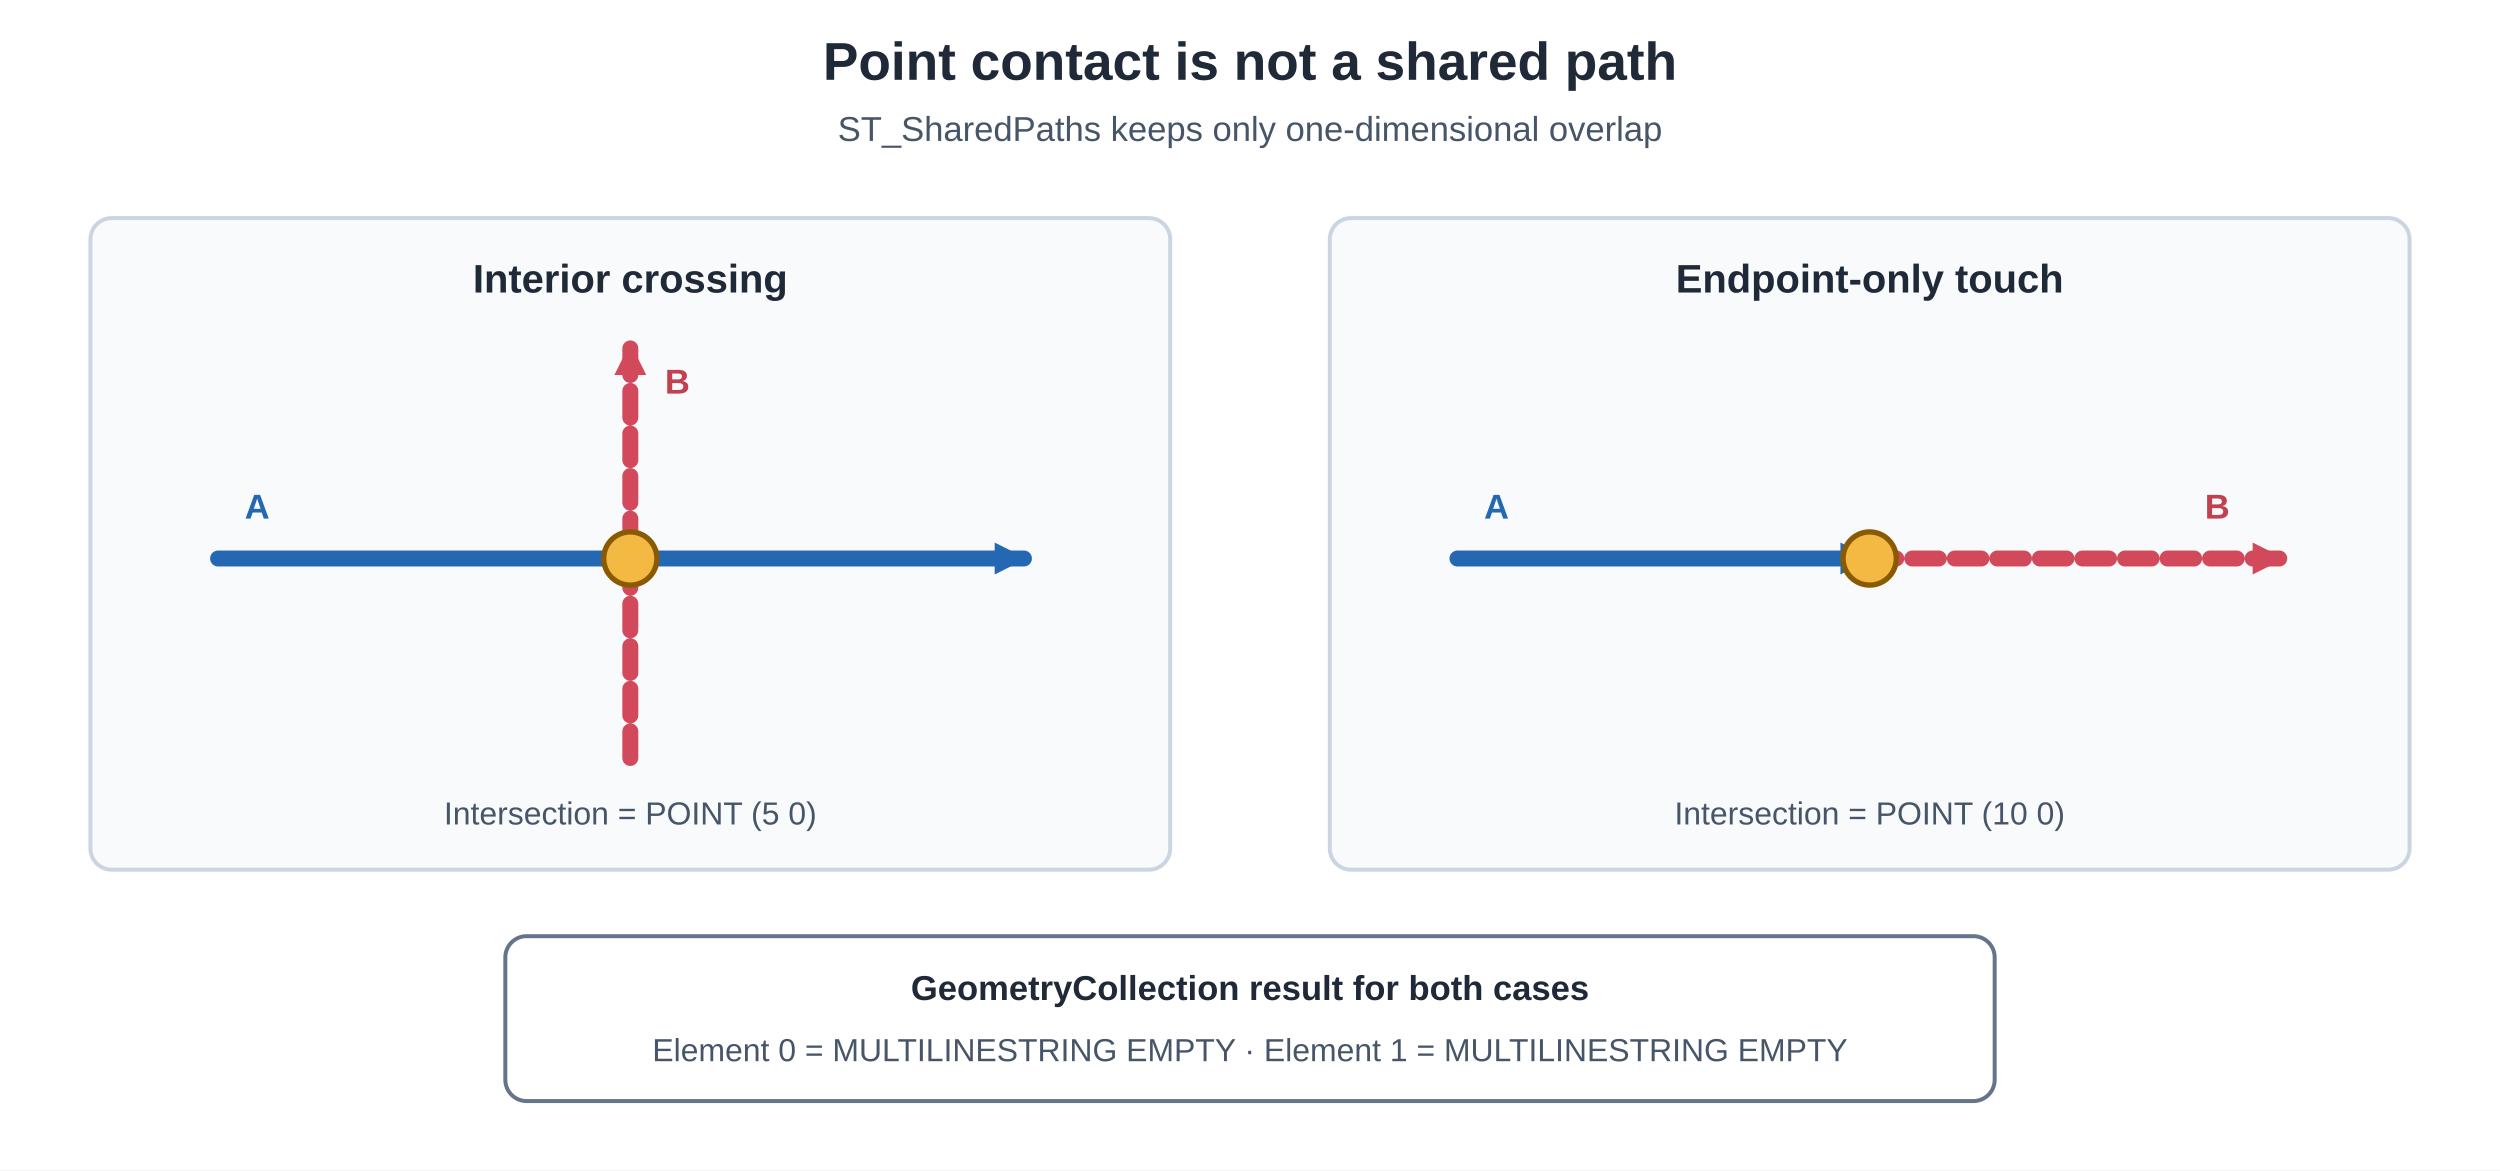
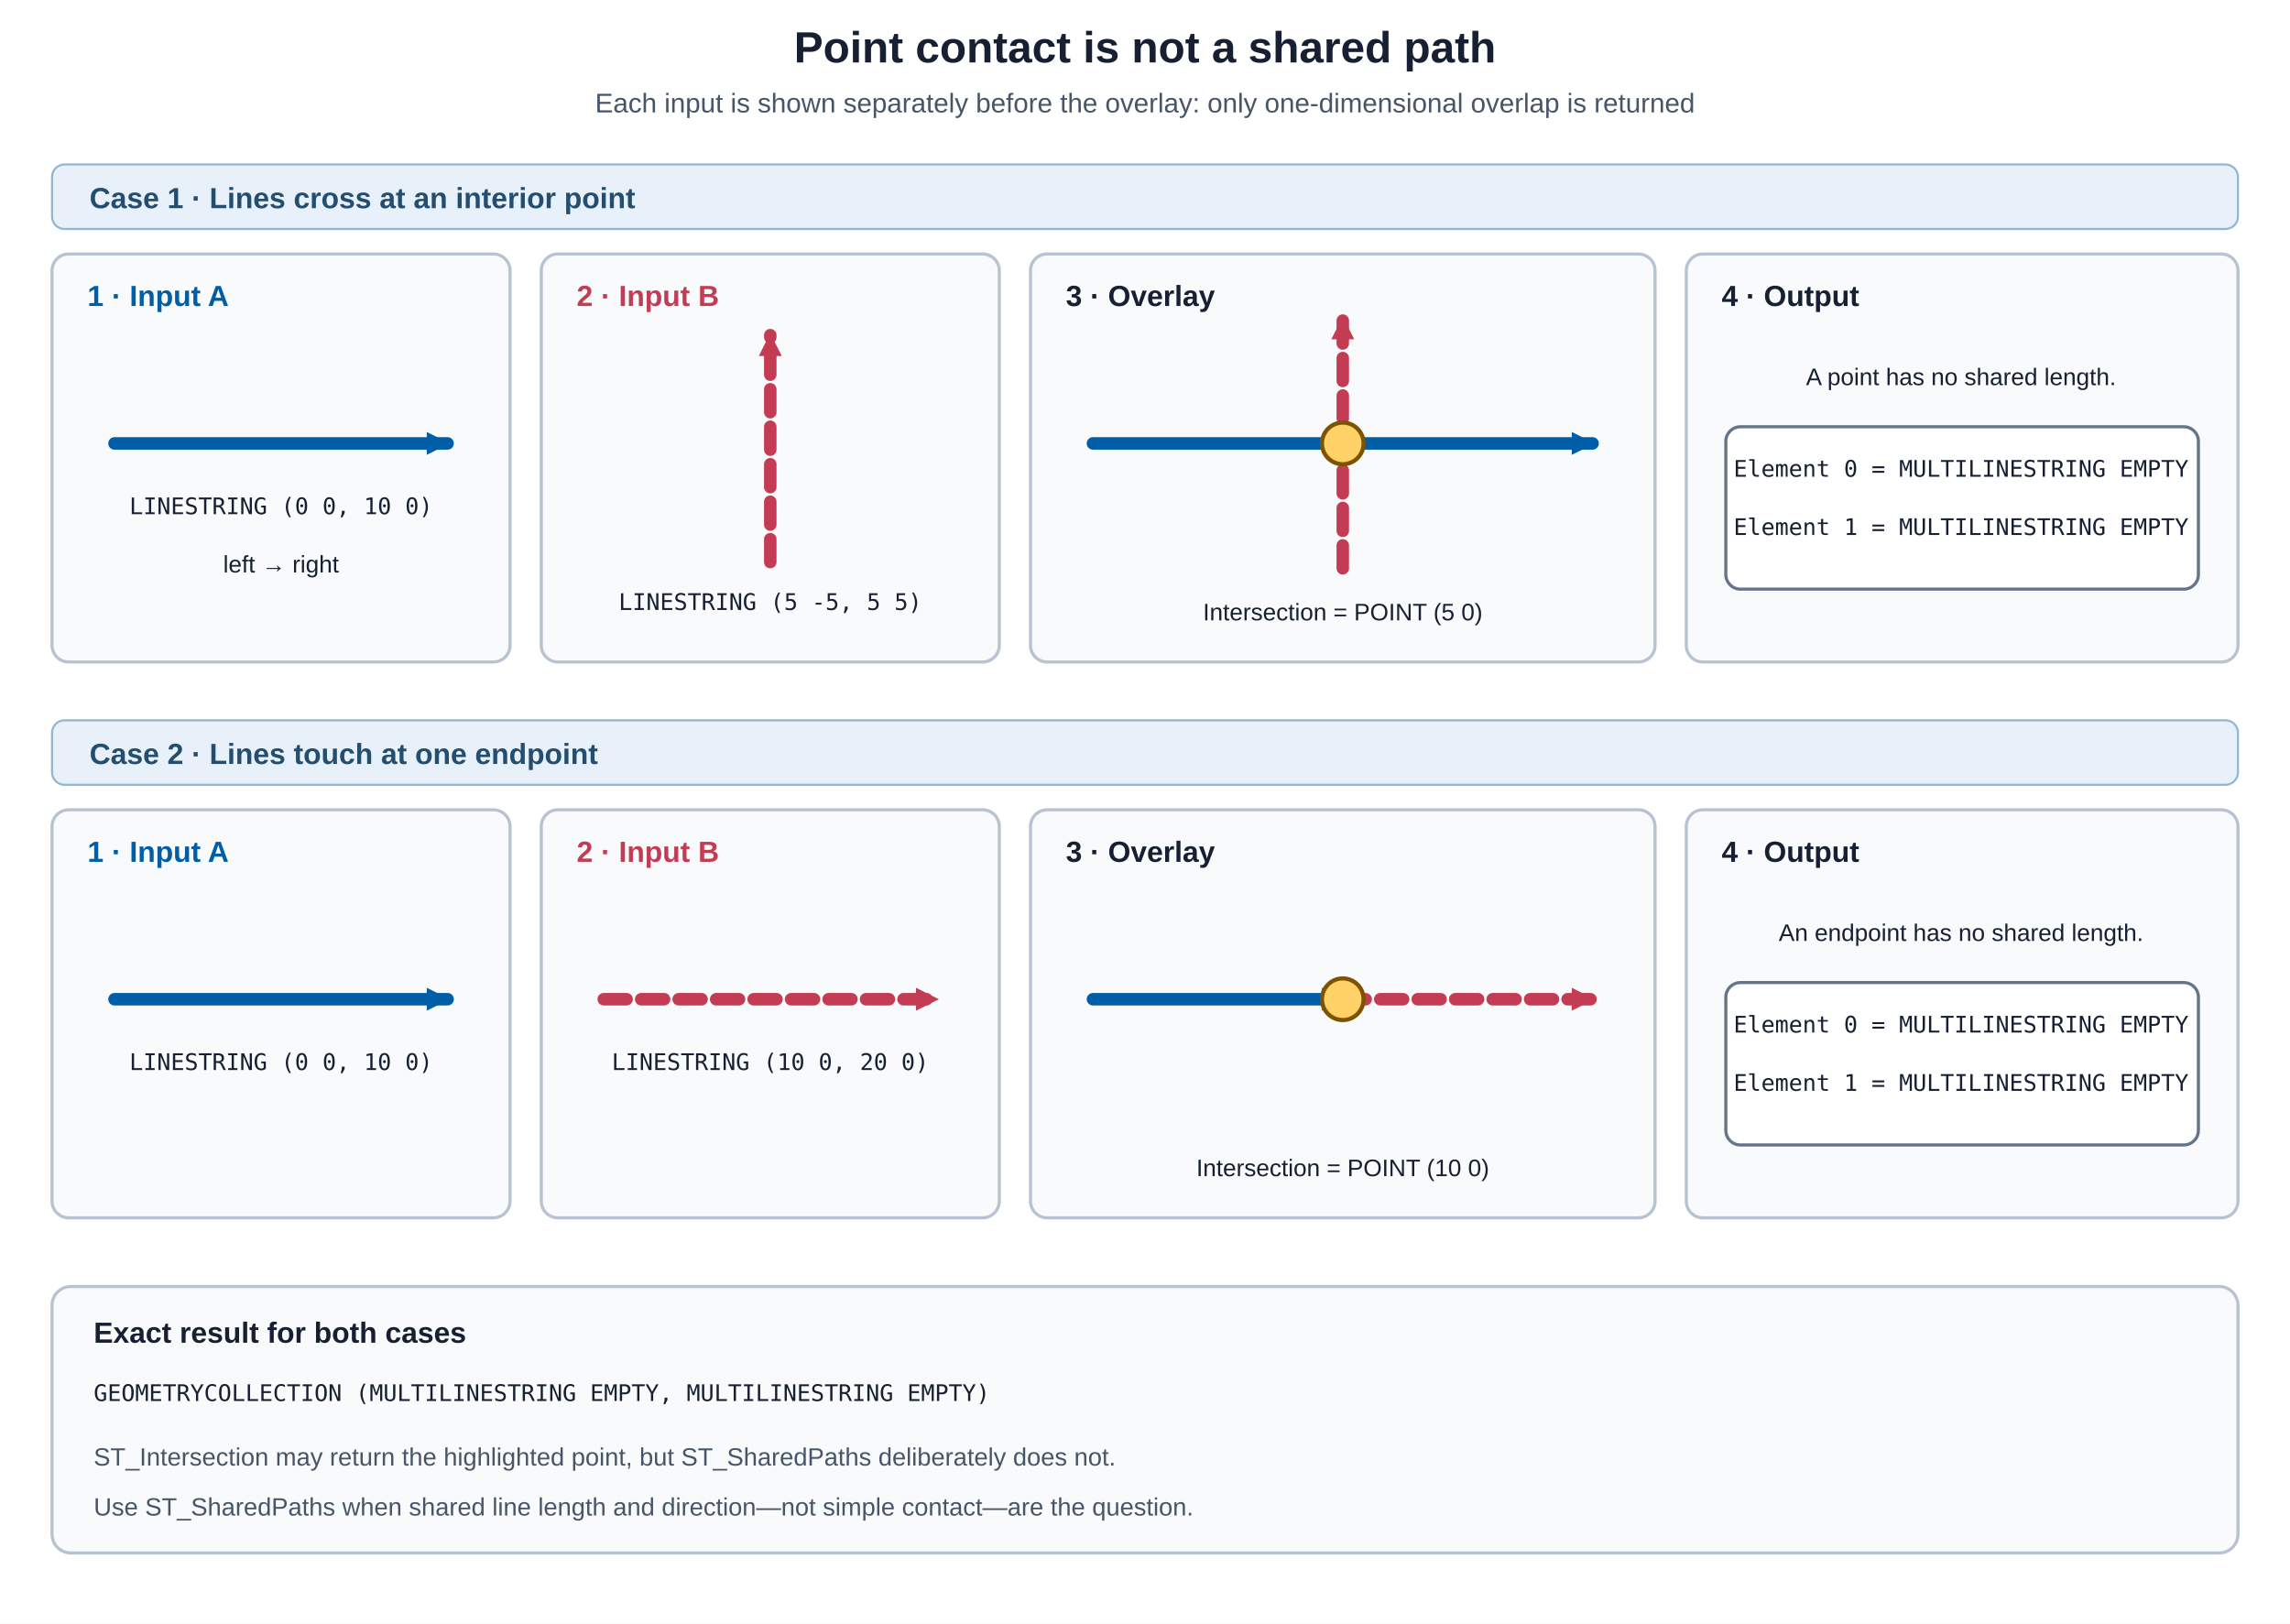
- <svg xmlns="http://www.w3.org/2000/svg" viewBox="0 0 940 440" width="940" height="440" role="img" aria-labelledby="title description">
+ <svg xmlns="http://www.w3.org/2000/svg" viewBox="0 0 1100 780" width="1100" height="780" role="img" aria-labelledby="point-title point-description">
  <defs>
    <style>
      text { font-family: 'Segoe UI', Arial, Helvetica, sans-serif; }
-       text:not([fill]) { fill: #1f2937; }
-       .panel { fill: #f8fafc; stroke: #cbd5e1; stroke-width: 1.5; }
-       .input-a { fill: none; stroke: #2468b4; stroke-width: 6; stroke-linecap: round; }
-       .input-b { fill: none; stroke: #d1495b; stroke-width: 6; stroke-linecap: round; stroke-dasharray: 10 6; }
+       text:not([fill]) { fill: #172033; }
+       .panel { fill: #f8fafc; stroke: #b8c3d1; stroke-width: 1.5; }
+       .heading { font-size: 14px; font-weight: 700; }
+       .caption { font-size: 11.5px; fill: #475569; }
+       .wkt { font-family: ui-monospace, SFMono-Regular, Menlo, Consolas, monospace; font-size: 11px; fill: #334155; }
+       .input-a { fill: none; stroke: #005ea8; stroke-width: 6; stroke-linecap: round; }
+       .input-b { fill: none; stroke: #c33c54; stroke-width: 6; stroke-linecap: round; stroke-dasharray: 11 7; }
    </style>
-     <marker id="arrow-a" markerWidth="12" markerHeight="12" refX="11" refY="6" orient="auto" markerUnits="userSpaceOnUse">
-       <path d="M0,0 L12,6 L0,12 Z" fill="#2468b4" />
+     <marker id="point-arrow-a" markerWidth="11" markerHeight="11" refX="10" refY="5.5" orient="auto" markerUnits="userSpaceOnUse">
+       <path d="M0,0 L11,5.5 L0,11 Z" fill="#005ea8" />
    </marker>
-     <marker id="arrow-b" markerWidth="12" markerHeight="12" refX="11" refY="6" orient="auto" markerUnits="userSpaceOnUse">
-       <path d="M0,0 L12,6 L0,12 Z" fill="#d1495b" />
+     <marker id="point-arrow-b" markerWidth="11" markerHeight="11" refX="10" refY="5.5" orient="auto" markerUnits="userSpaceOnUse">
+       <path d="M0,0 L11,5.5 L0,11 Z" fill="#c33c54" />
    </marker>
  </defs>
-   <rect width="940" height="440" fill="#ffffff" />
-   <text x="470" y="30" text-anchor="middle" font-size="20" font-weight="bold">Point contact is not a shared path</text>
-   <text x="470" y="53" text-anchor="middle" font-size="13" fill="#475569">ST_SharedPaths keeps only one-dimensional overlap</text>
-   <rect x="34" y="82" width="406" height="245" rx="8" class="panel" />
-   <text x="237" y="110" text-anchor="middle" font-size="15" font-weight="bold">Interior crossing</text>
-   <path d="M82 210 L385 210" class="input-a" marker-end="url(#arrow-a)" />
-   <path d="M237 285 L237 130" class="input-b" marker-end="url(#arrow-b)" />
-   <circle cx="237" cy="210" r="10" fill="#f4b942" stroke="#8a5a00" stroke-width="2" />
-   <text x="92" y="195" font-size="13" font-weight="bold" fill="#2468b4">A</text>
-   <text x="250" y="148" font-size="13" font-weight="bold" fill="#c24150">B</text>
-   <text x="237" y="310" text-anchor="middle" font-size="12" fill="#475569">Intersection = POINT (5 0)</text>
-   <rect x="500" y="82" width="406" height="245" rx="8" class="panel" />
-   <text x="703" y="110" text-anchor="middle" font-size="15" font-weight="bold">Endpoint-only touch</text>
-   <path d="M548 210 L703 210" class="input-a" marker-end="url(#arrow-a)" />
-   <path d="M703 210 L858 210" class="input-b" marker-end="url(#arrow-b)" />
-   <circle cx="703" cy="210" r="10" fill="#f4b942" stroke="#8a5a00" stroke-width="2" />
-   <text x="558" y="195" font-size="13" font-weight="bold" fill="#2468b4">A</text>
-   <text x="829" y="195" font-size="13" font-weight="bold" fill="#c24150">B</text>
-   <text x="703" y="310" text-anchor="middle" font-size="12" fill="#475569">Intersection = POINT (10 0)</text>
-   <rect x="190" y="352" width="560" height="62" rx="8" fill="#ffffff" stroke="#64748b" stroke-width="1.5" />
-   <text x="470" y="376" text-anchor="middle" font-size="13" font-weight="bold">GeometryCollection result for both cases</text>
-   <text x="470" y="399" text-anchor="middle" font-size="12" fill="#475569">Element 0 = MULTILINESTRING EMPTY · Element 1 = MULTILINESTRING EMPTY</text>
+   <rect width="1100" height="780" fill="#ffffff" />
+   <text x="550" y="30" text-anchor="middle" font-size="21" font-weight="700">Point contact is not a shared path</text>
+   <text x="550" y="54" text-anchor="middle" font-size="13" fill="#475569">Each input is shown separately before the overlay: only one-dimensional overlap is returned</text>
+   <rect x="25" y="79" width="1050" height="31" rx="6" fill="#e8f1fa" stroke="#91b6d5" />
+   <text x="43" y="100" font-size="14" font-weight="700" fill="#234e70">Case 1 · Lines cross at an interior point</text>
+   <rect x="25" y="122" width="220" height="196" rx="8" class="panel" />
+   <text x="42" y="147" class="heading" fill="#005ea8">1 · Input A</text>
+   <path d="M55 213 L215 213" class="input-a" marker-end="url(#point-arrow-a)" />
+   <text x="135" y="247" text-anchor="middle" class="wkt">LINESTRING (0 0, 10 0)</text>
+   <text x="135" y="275" text-anchor="middle" class="caption">left → right</text>
+   <rect x="260" y="122" width="220" height="196" rx="8" class="panel" />
+   <text x="277" y="147" class="heading" fill="#c33c54">2 · Input B</text>
+   <path d="M370 270 L370 161" class="input-b" marker-end="url(#point-arrow-b)" />
+   <text x="370" y="293" text-anchor="middle" class="wkt">LINESTRING (5 -5, 5 5)</text>
+   <rect x="495" y="122" width="300" height="196" rx="8" class="panel" />
+   <text x="512" y="147" class="heading">3 · Overlay</text>
+   <path d="M525 213 L765 213" class="input-a" marker-end="url(#point-arrow-a)" />
+   <path d="M645 273 L645 153" class="input-b" marker-end="url(#point-arrow-b)" />
+   <circle cx="645" cy="213" r="10" fill="#ffd166" stroke="#7c5300" stroke-width="2" />
+   <text x="645" y="298" text-anchor="middle" class="caption">Intersection = POINT (5 0)</text>
+   <rect x="810" y="122" width="265" height="196" rx="8" class="panel" />
+   <text x="827" y="147" class="heading">4 · Output</text>
+   <text x="942" y="185" text-anchor="middle" class="caption">A point has no shared length.</text>
+   <rect x="829" y="205" width="227" height="78" rx="7" fill="#ffffff" stroke="#64748b" stroke-width="1.5" />
+   <text x="942" y="229" text-anchor="middle" class="wkt">Element 0 = MULTILINESTRING EMPTY</text>
+   <text x="942" y="257" text-anchor="middle" class="wkt">Element 1 = MULTILINESTRING EMPTY</text>
+   <rect x="25" y="346" width="1050" height="31" rx="6" fill="#e8f1fa" stroke="#91b6d5" />
+   <text x="43" y="367" font-size="14" font-weight="700" fill="#234e70">Case 2 · Lines touch at one endpoint</text>
+   <rect x="25" y="389" width="220" height="196" rx="8" class="panel" />
+   <text x="42" y="414" class="heading" fill="#005ea8">1 · Input A</text>
+   <path d="M55 480 L215 480" class="input-a" marker-end="url(#point-arrow-a)" />
+   <text x="135" y="514" text-anchor="middle" class="wkt">LINESTRING (0 0, 10 0)</text>
+   <rect x="260" y="389" width="220" height="196" rx="8" class="panel" />
+   <text x="277" y="414" class="heading" fill="#c33c54">2 · Input B</text>
+   <path d="M290 480 L450 480" class="input-b" marker-end="url(#point-arrow-b)" />
+   <text x="370" y="514" text-anchor="middle" class="wkt">LINESTRING (10 0, 20 0)</text>
+   <rect x="495" y="389" width="300" height="196" rx="8" class="panel" />
+   <text x="512" y="414" class="heading">3 · Overlay</text>
+   <path d="M525 480 L645 480" class="input-a" marker-end="url(#point-arrow-a)" />
+   <path d="M645 480 L765 480" class="input-b" marker-end="url(#point-arrow-b)" />
+   <circle cx="645" cy="480" r="10" fill="#ffd166" stroke="#7c5300" stroke-width="2" />
+   <text x="645" y="565" text-anchor="middle" class="caption">Intersection = POINT (10 0)</text>
+   <rect x="810" y="389" width="265" height="196" rx="8" class="panel" />
+   <text x="827" y="414" class="heading">4 · Output</text>
+   <text x="942" y="452" text-anchor="middle" class="caption">An endpoint has no shared length.</text>
+   <rect x="829" y="472" width="227" height="78" rx="7" fill="#ffffff" stroke="#64748b" stroke-width="1.5" />
+   <text x="942" y="496" text-anchor="middle" class="wkt">Element 0 = MULTILINESTRING EMPTY</text>
+   <text x="942" y="524" text-anchor="middle" class="wkt">Element 1 = MULTILINESTRING EMPTY</text>
+   <rect x="25" y="618" width="1050" height="128" rx="9" fill="#f8fafc" stroke="#b8c3d1" stroke-width="1.5" />
+   <text x="45" y="645" font-size="14" font-weight="700">Exact result for both cases</text>
+   <text x="45" y="673" class="wkt">GEOMETRYCOLLECTION (MULTILINESTRING EMPTY, MULTILINESTRING EMPTY)</text>
+   <text x="45" y="704" font-size="12" fill="#475569">ST_Intersection may return the highlighted point, but ST_SharedPaths deliberately does not.</text>
+   <text x="45" y="728" font-size="12" fill="#475569">Use ST_SharedPaths when shared line length and direction—not simple contact—are the question.</text>
</svg>
